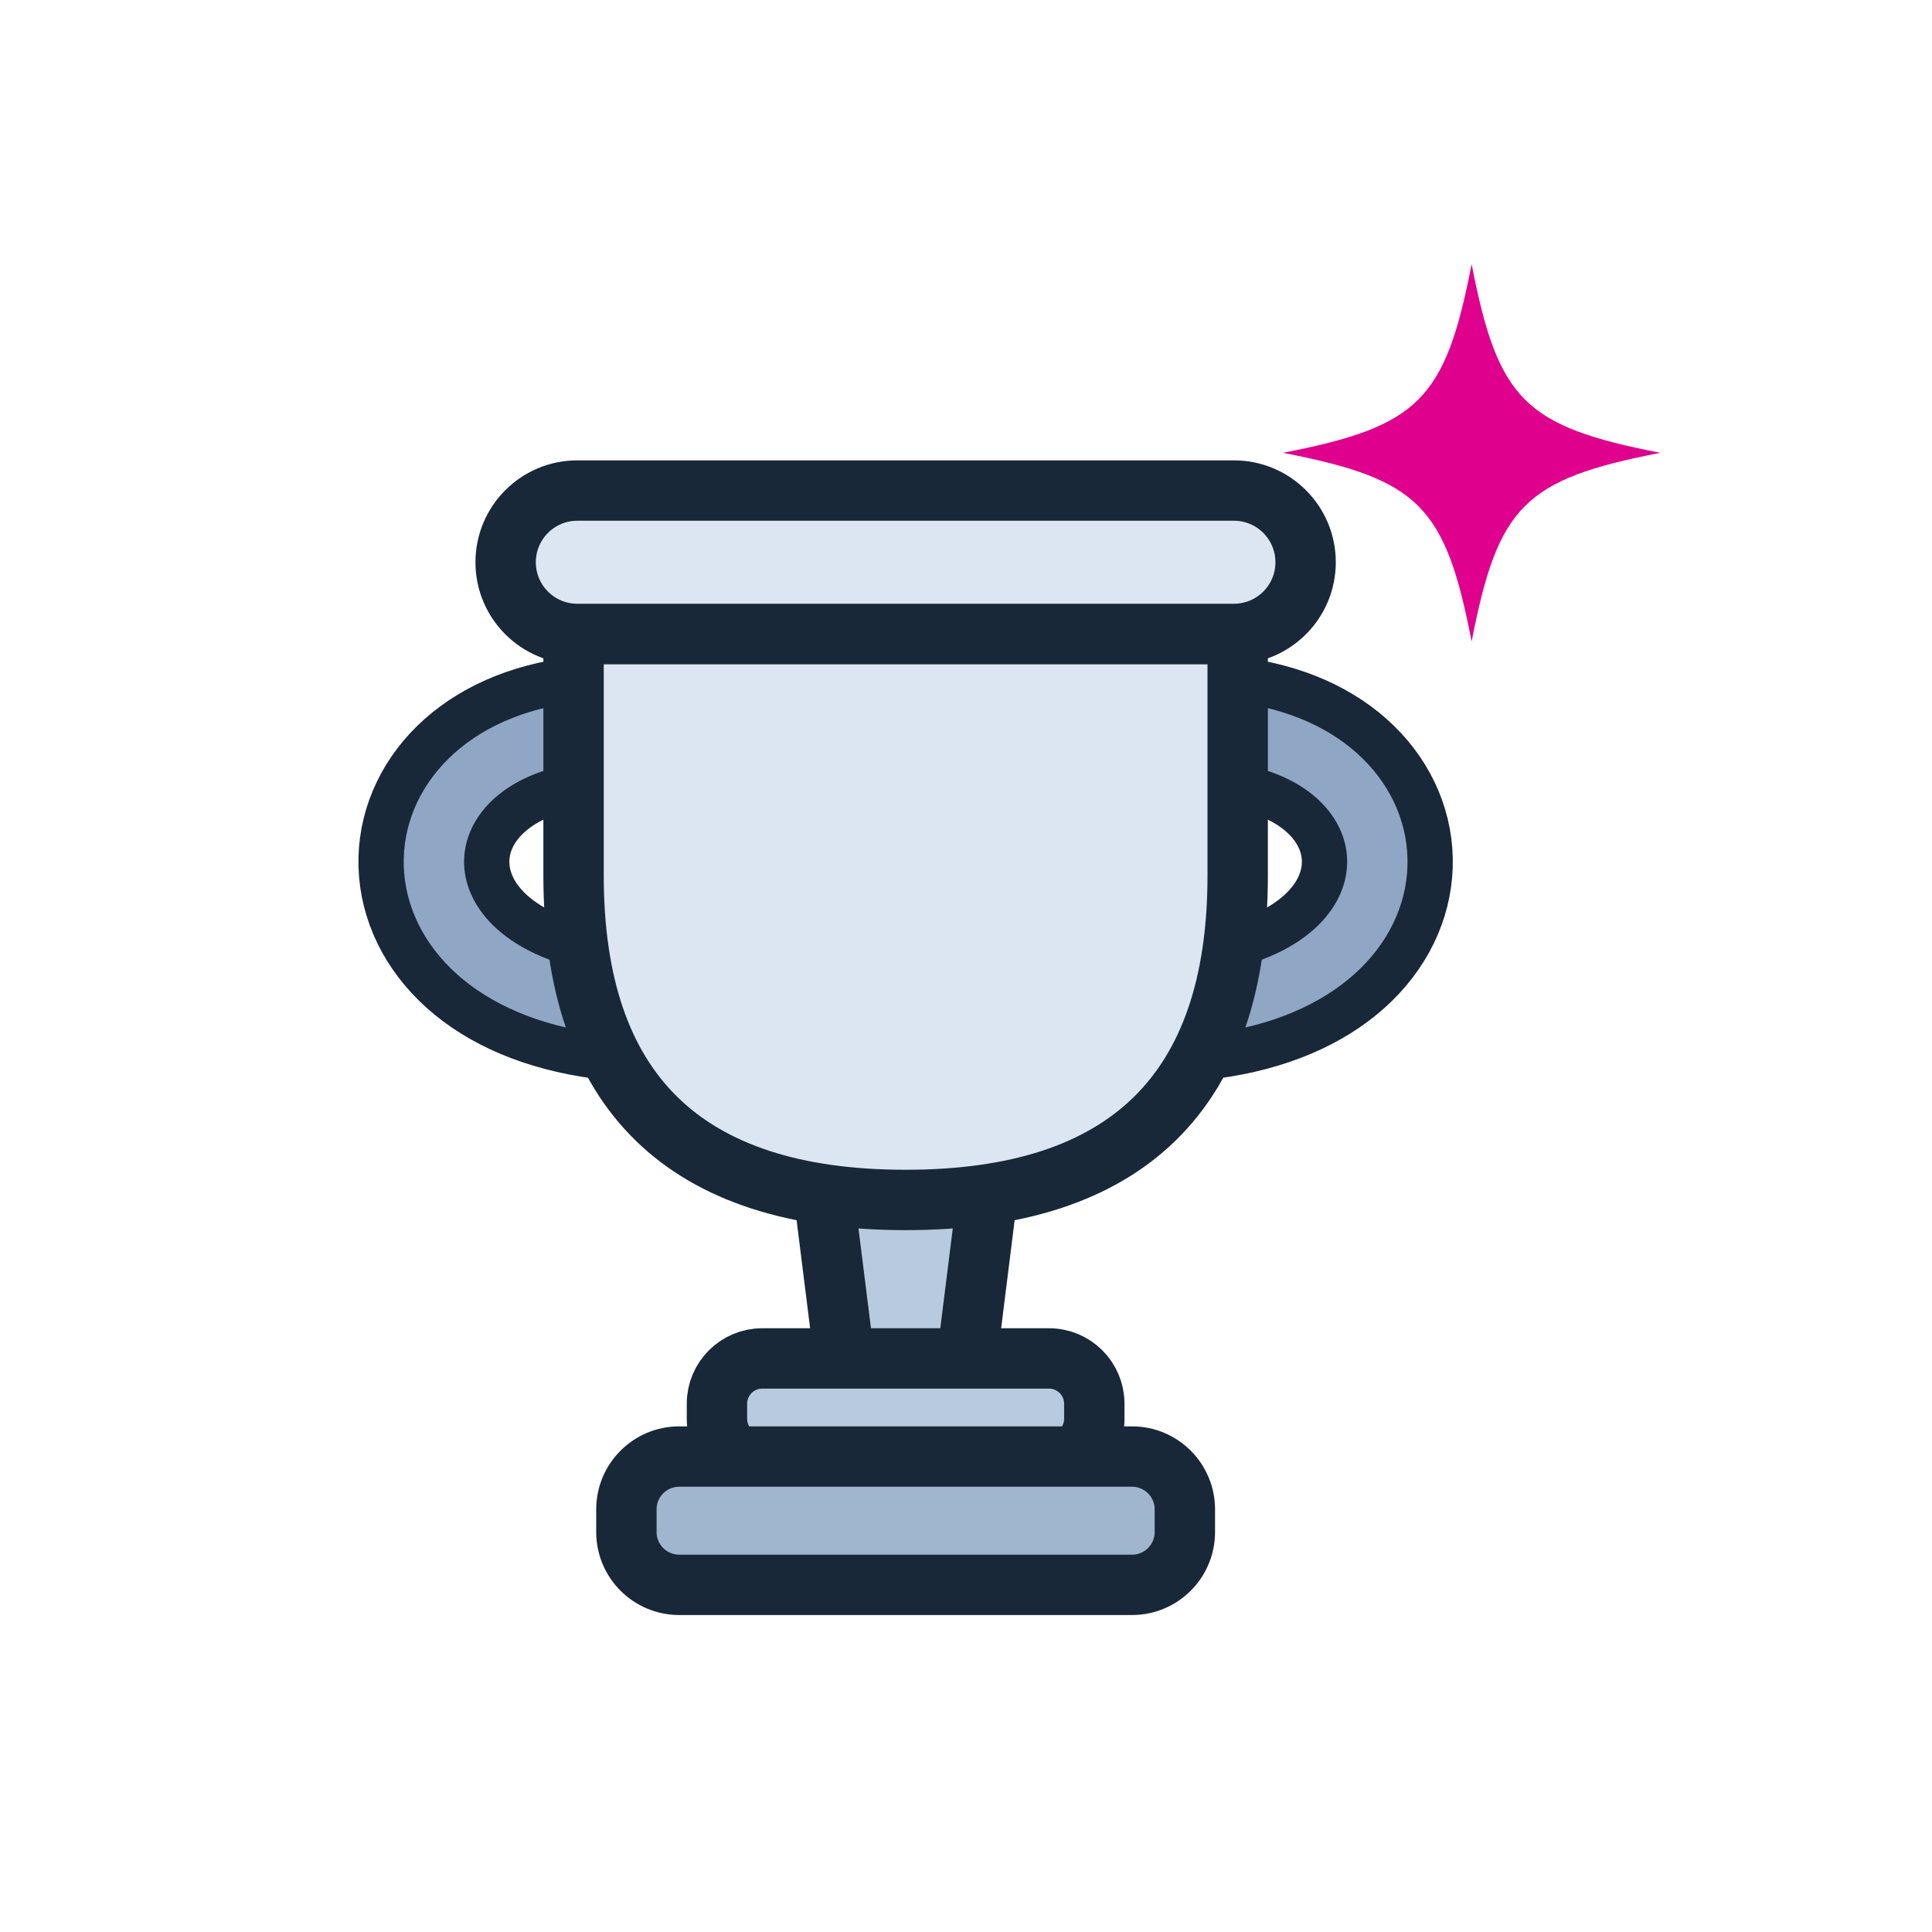
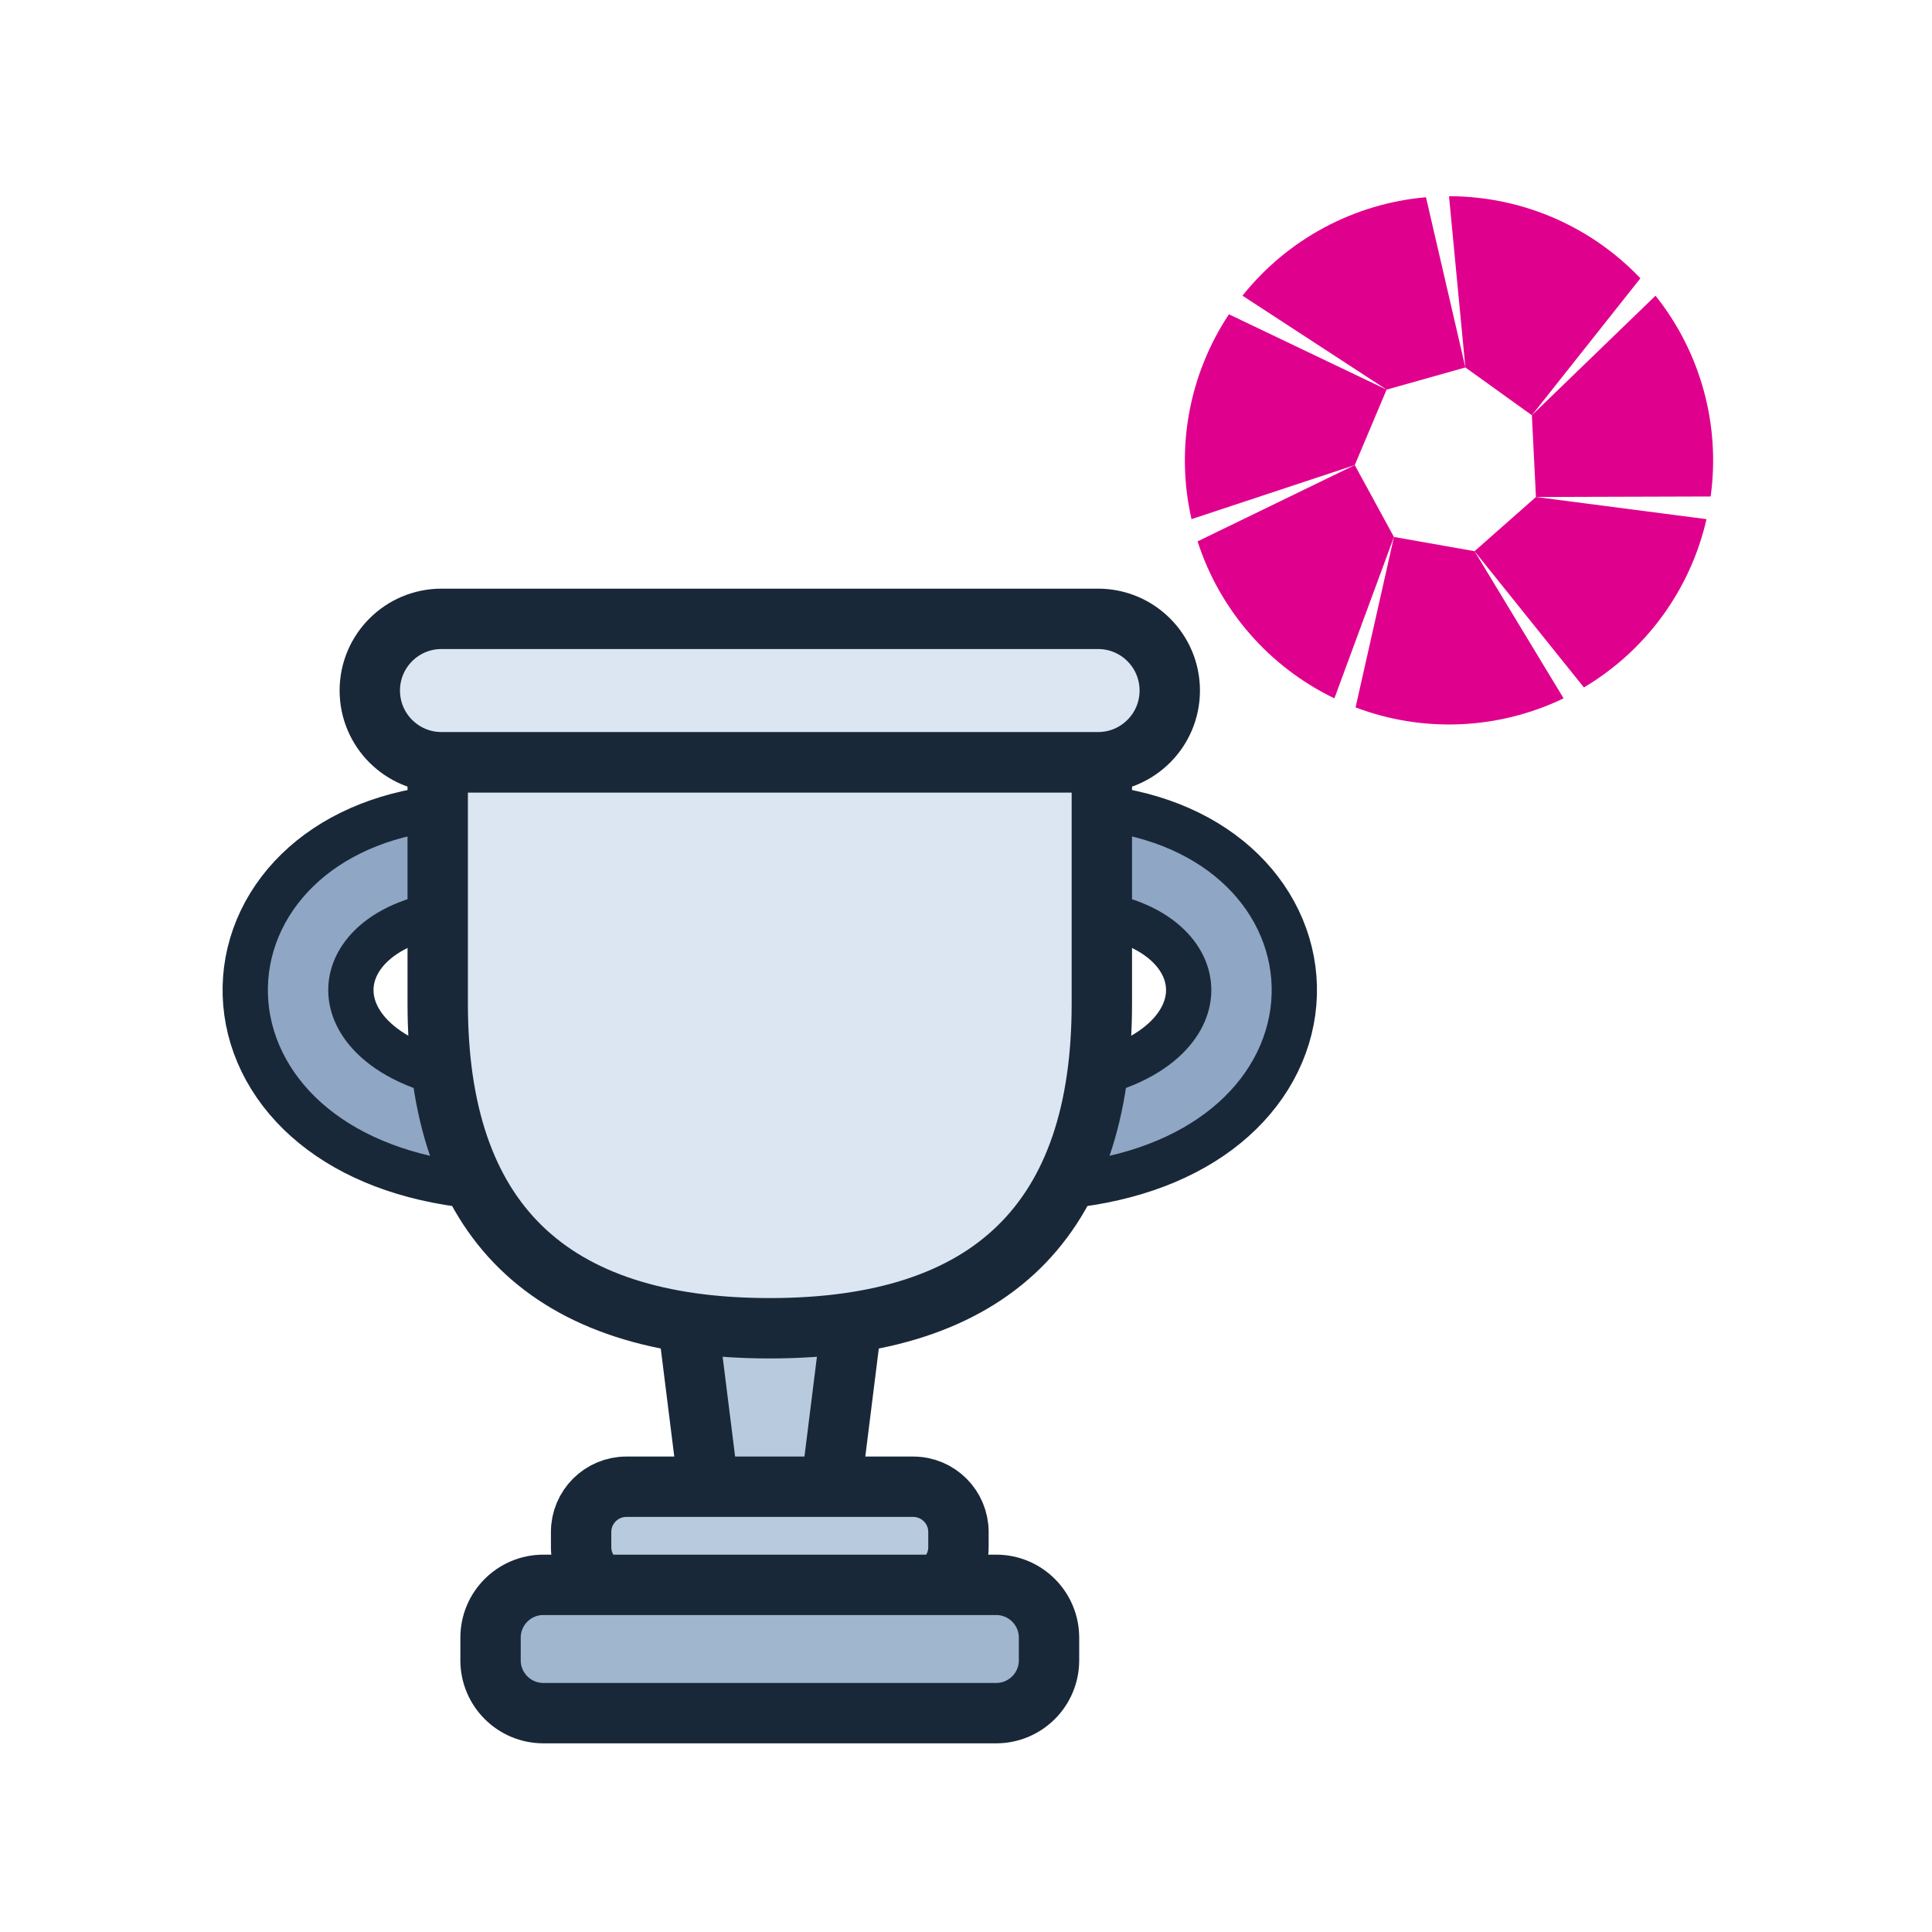
<svg xmlns="http://www.w3.org/2000/svg" viewBox="0 0 512 512">
-   <g transform="translate(-16 18)">
-     <g fill="none" stroke-linecap="round">
-       <path d="M170 176 C 118 182 116 240 176 248" stroke="#192838" stroke-width="40" />
-       <path d="M342 176 C 394 182 396 240 336 248" stroke="#192838" stroke-width="40" />
-       <path d="M170 176 C 118 182 116 240 176 248" stroke="#8FA6C4" stroke-width="16" />
-       <path d="M342 176 C 394 182 396 240 336 248" stroke="#8FA6C4" stroke-width="16" />
+   <g transform="translate(-24 26)">
+     <g transform="translate(-28 26)">
+       <g fill="none" stroke-linecap="round">
+         <path d="M170 176 C 118 182 116 240 176 248" stroke="#192838" stroke-width="40" />
+         <path d="M342 176 C 394 182 396 240 336 248" stroke="#192838" stroke-width="40" />
+         <path d="M170 176 C 118 182 116 240 176 248" stroke="#8FA6C4" stroke-width="16" />
+         <path d="M342 176 C 394 182 396 240 336 248" stroke="#8FA6C4" stroke-width="16" />
+       </g>
+       <path d="M234 296h44l-6 48h-32z" fill="#B8CBDE" stroke="#192838" stroke-width="16" stroke-linejoin="round" />
+       <rect x="206" y="342" width="100" height="28" rx="12" fill="#B8CBDE" stroke="#192838" stroke-width="16" />
+       <rect x="182" y="368" width="148" height="34" rx="14" fill="#9FB6CE" stroke="#192838" stroke-width="16" />
+       <path d="M168 150h176v64q0 86-88 86t-88-86z" fill="#DCE6F2" stroke="#192838" stroke-width="16" stroke-linejoin="round" />
+       <rect x="150" y="112" width="212" height="38" rx="19" fill="#DCE6F2" stroke="#192838" stroke-width="16" />
    </g>
-     <path d="M234 296h44l-6 48h-32z" fill="#B8CBDE" stroke="#192838" stroke-width="16" stroke-linejoin="round" />
-     <rect x="206" y="342" width="100" height="28" rx="12" fill="#B8CBDE" stroke="#192838" stroke-width="16" />
-     <rect x="182" y="368" width="148" height="34" rx="14" fill="#9FB6CE" stroke="#192838" stroke-width="16" />
-     <path d="M168 150h176v64q0 86-88 86t-88-86z" fill="#DCE6F2" stroke="#192838" stroke-width="16" stroke-linejoin="round" />
-     <rect x="150" y="112" width="212" height="38" rx="19" fill="#DCE6F2" stroke="#192838" stroke-width="16" />
-     <path d="M406 52c7 36 14 43 50 50-36 7-43 14-50 50-7-36-14-43-50-50 36-7 43-14 50-50z" fill="#E0008E" />
+     <g fill="#E0008E">
+       <path d="M408 26 A 70 70 0 0 1 458.72 47.75 L 429.96 84.04 L 412.34 71.38 Z" />
+       <path d="M462.73 52.36 A 70 70 0 0 1 477.34 105.57 L 431.04 105.71 L 429.96 84.04 Z" />
+       <path d="M476.24 111.58 A 70 70 0 0 1 443.75 156.18 L 414.77 120.07 L 431.04 105.71 Z" />
+       <path d="M438.37 159.07 A 70 70 0 0 1 383.24 161.47 L 393.41 116.3 L 414.77 120.07 Z" />
+       <path d="M377.63 159.07 A 70 70 0 0 1 341.37 117.47 L 383.03 97.25 L 393.41 116.3 Z" />
+       <path d="M339.76 111.58 A 70 70 0 0 1 349.68 57.29 L 391.46 77.26 L 383.03 97.25 Z" />
+       <path d="M353.27 52.36 A 70 70 0 0 1 401.9 26.27 L 412.34 71.38 L 391.46 77.26 Z" />
+     </g>
  </g>
</svg>
